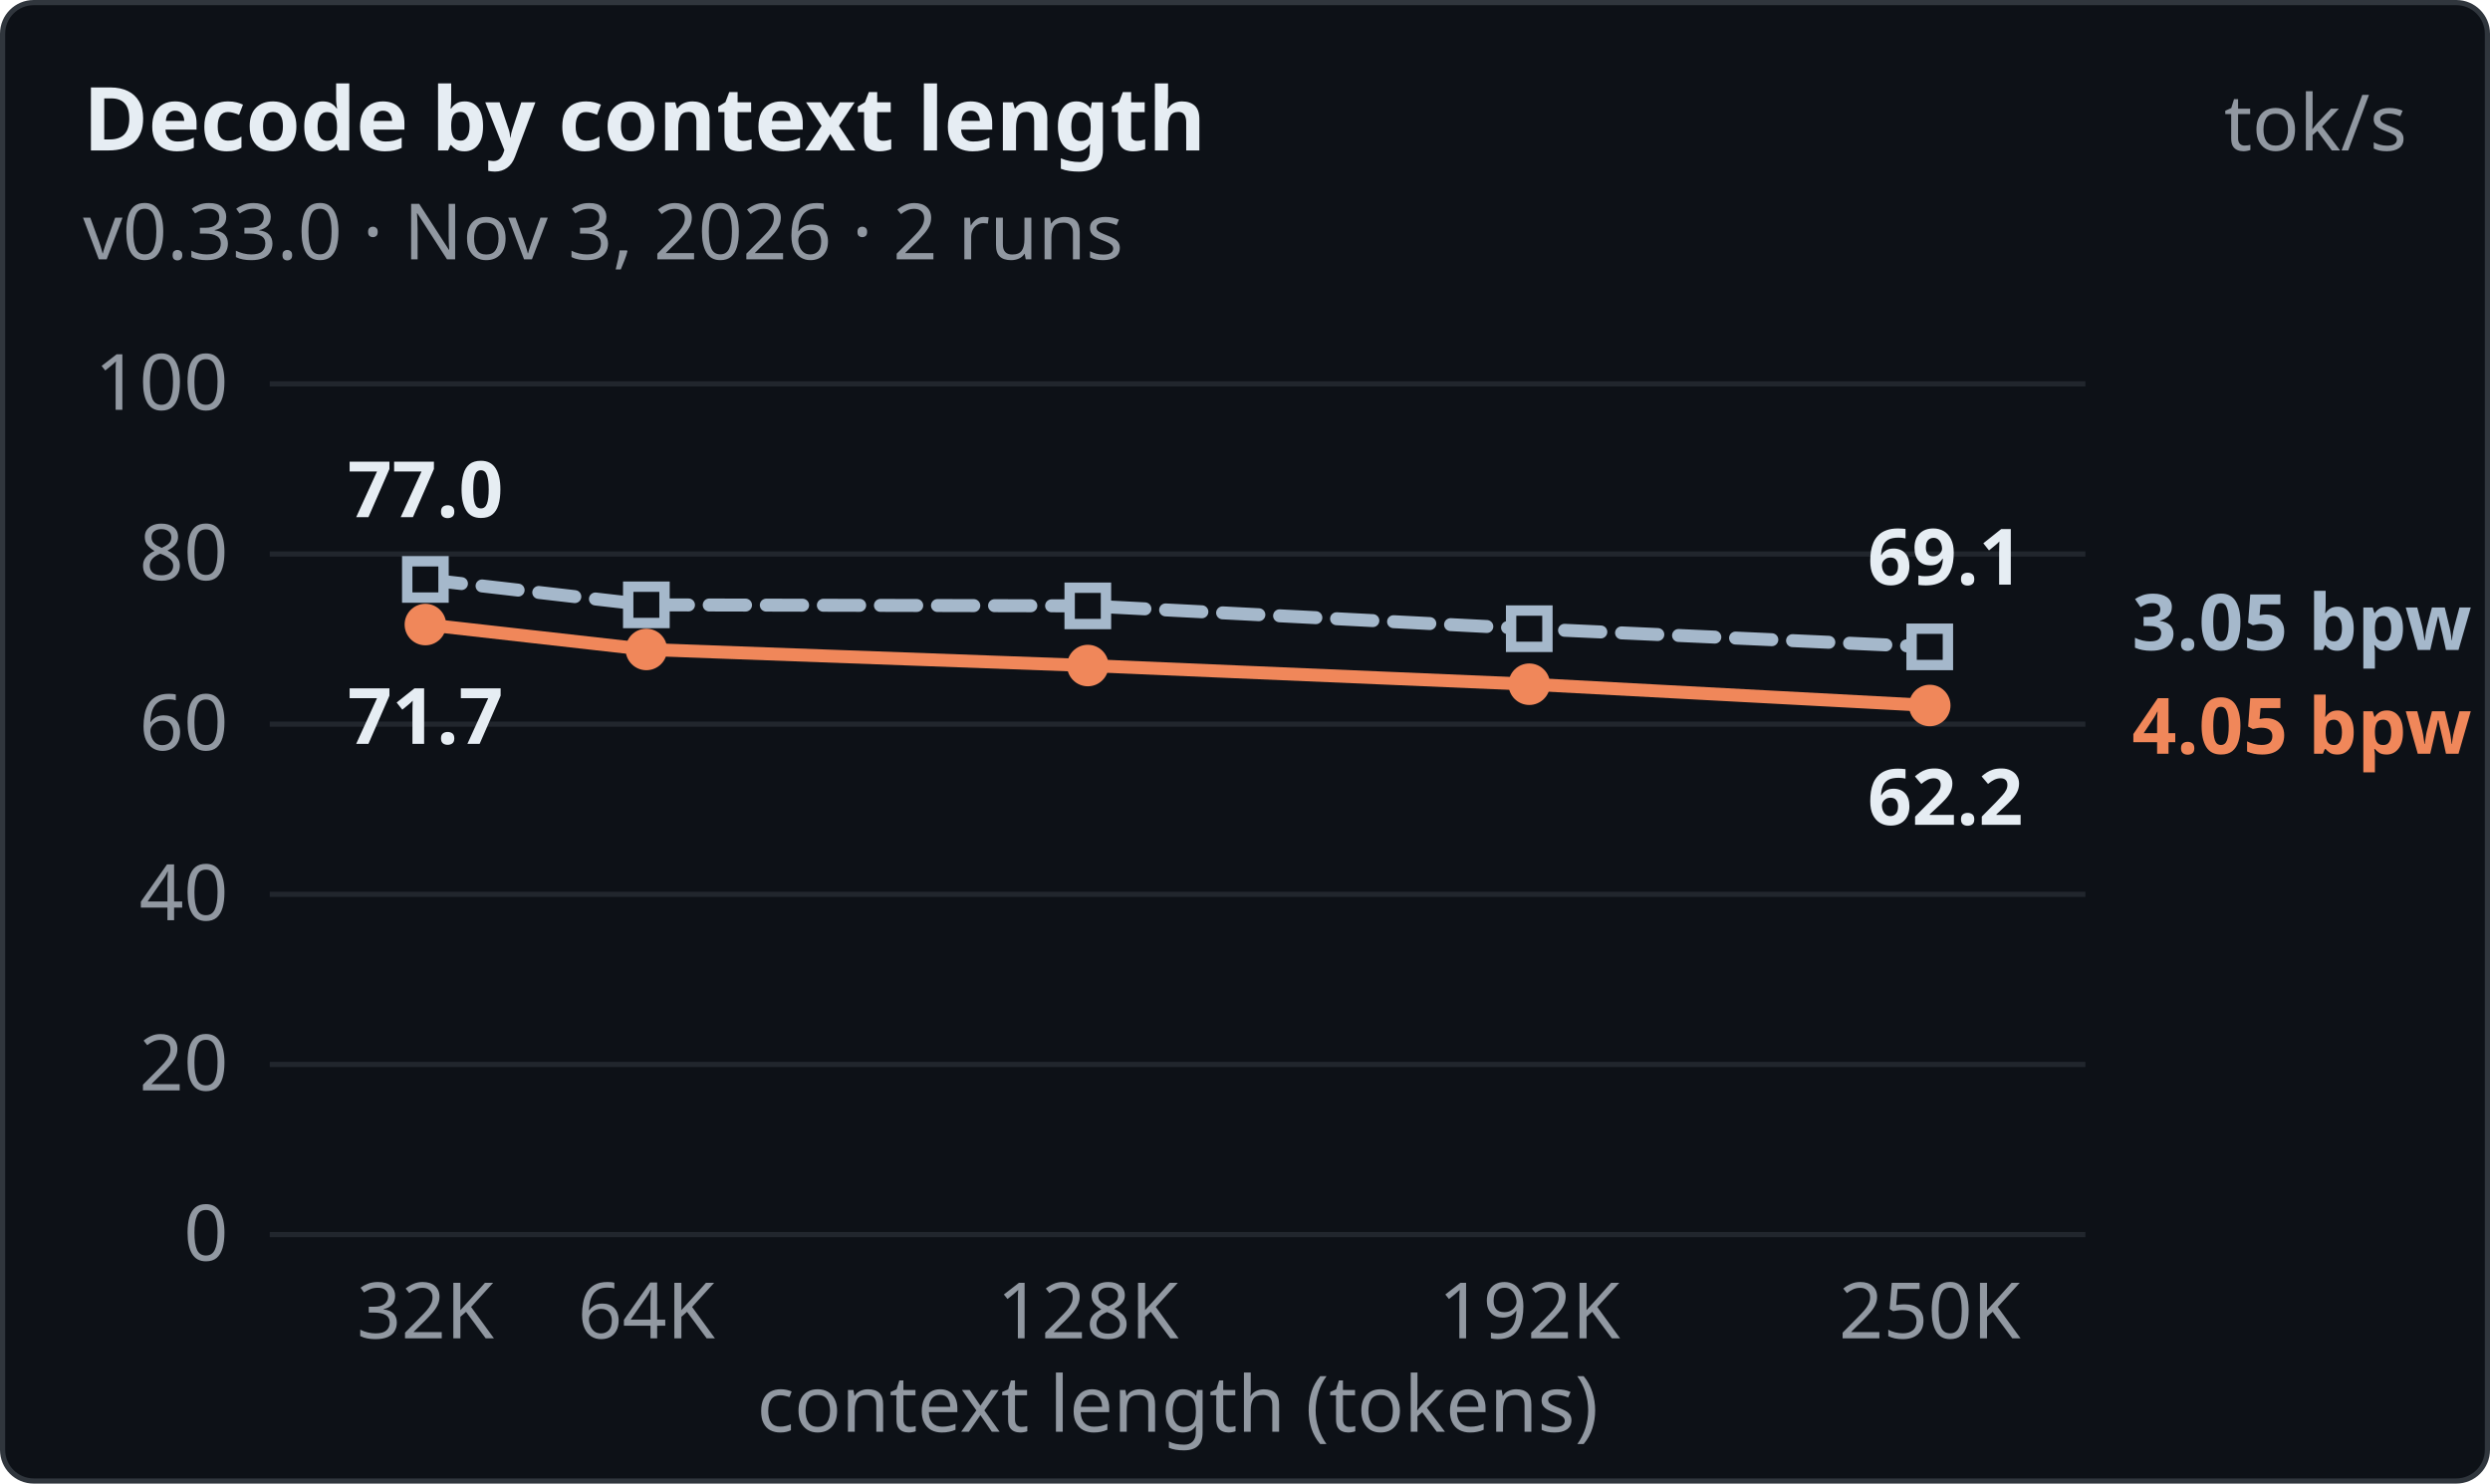
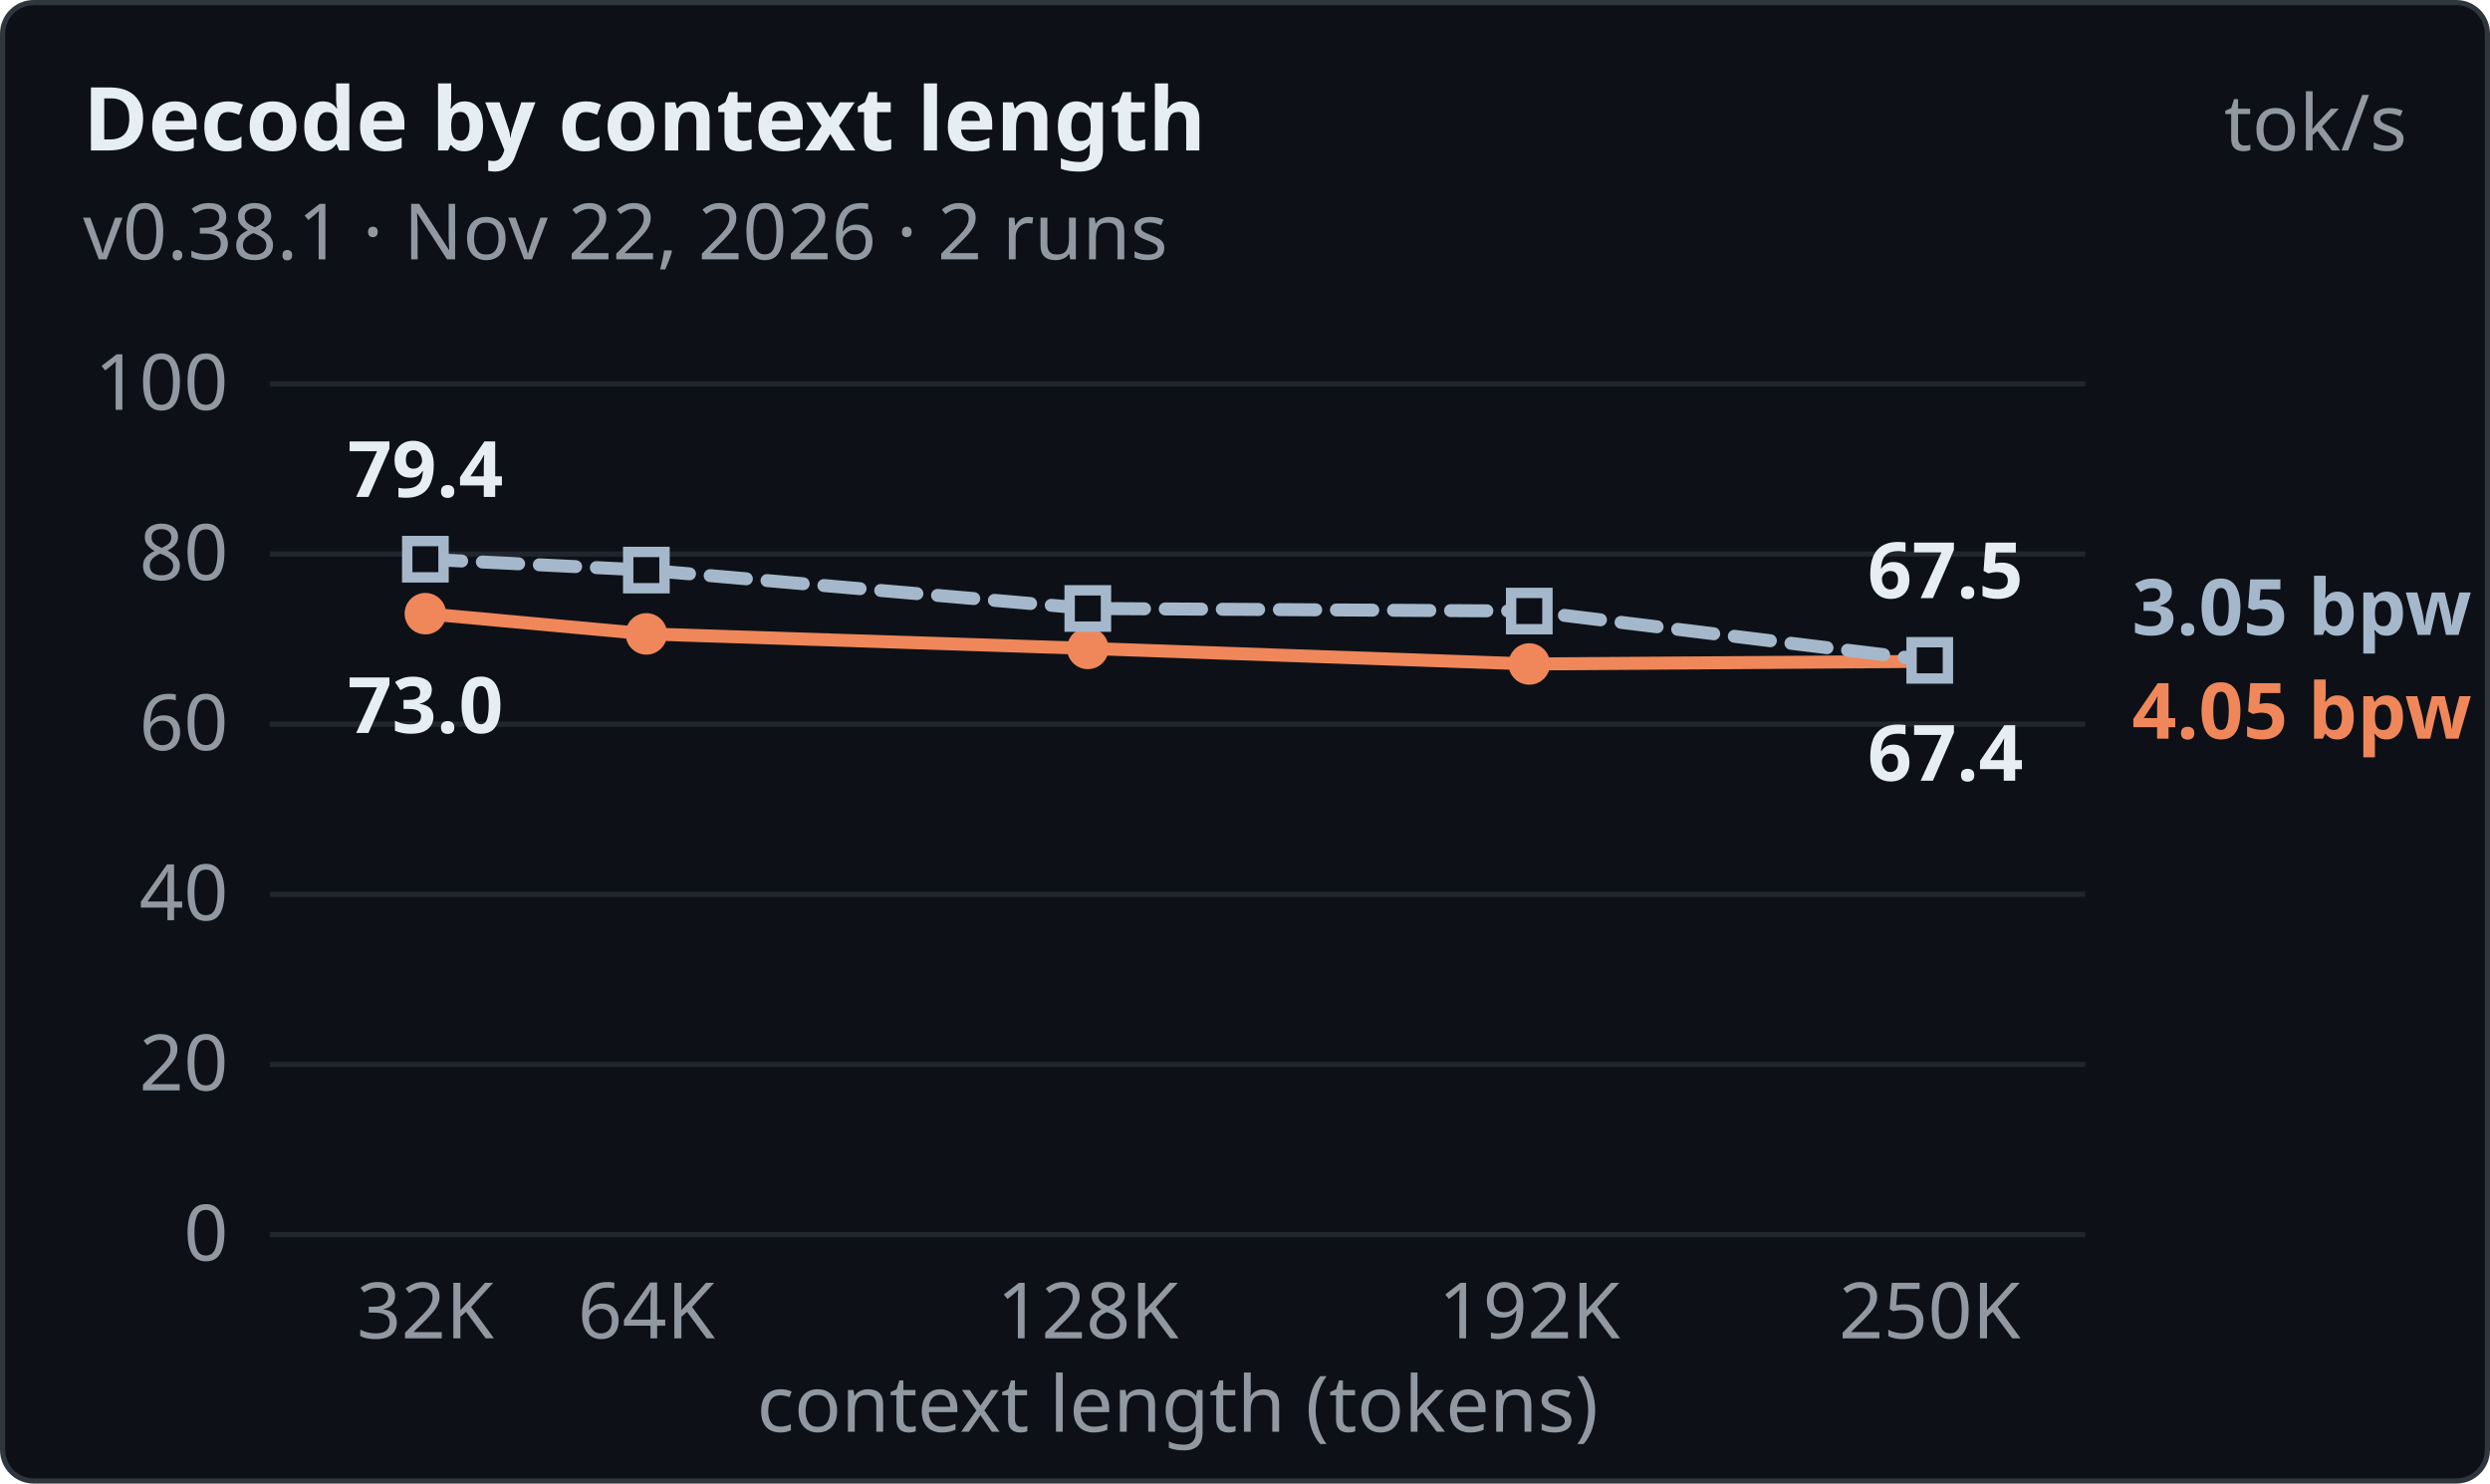
- <svg xmlns="http://www.w3.org/2000/svg" viewBox="0 0 480 286" width="480" height="286" role="img" aria-label="Line chart: Decode by context length, in tokens per second: 4.05 bpw from 71.7 at 32K to 62.2 at 250K; 3.05 bpw from 77.0 at 32K to 69.1 at 250K. v0.33.0, Nov 3, 2026." font-family="-apple-system,BlinkMacSystemFont,'Segoe UI','Noto Sans',Helvetica,Arial,sans-serif">
+ <svg xmlns="http://www.w3.org/2000/svg" viewBox="0 0 480 286" width="480" height="286" role="img" aria-label="Line chart: Decode by context length, in tokens per second: 4.05 bpw from 73.0 at 32K to 67.4 at 250K; 3.05 bpw from 79.4 at 32K to 67.5 at 250K. v0.38.1, Nov 22, 2026." font-family="-apple-system,BlinkMacSystemFont,'Segoe UI','Noto Sans',Helvetica,Arial,sans-serif">
  <rect x="0.5" y="0.5" width="479" height="285" rx="6" fill="#0d1117" stroke="#30363d" />
  <text x="16" y="29" font-size="17" font-weight="600" fill="#e6edf3">Decode by context length</text>
-   <text x="16" y="50" font-size="15" fill="#9198a1">v0.33.0 · Nov 3, 2026 · 2 runs</text>
+   <text x="16" y="50" font-size="15" fill="#9198a1">v0.38.1 · Nov 22, 2026 · 2 runs</text>
  <line x1="52" y1="238.0" x2="402" y2="238.0" stroke="#21262d" stroke-width="1" />
  <text x="44" y="243.0" font-size="15" text-anchor="end" fill="#9198a1">0</text>
  <line x1="52" y1="205.2" x2="402" y2="205.2" stroke="#21262d" stroke-width="1" />
  <text x="44" y="210.2" font-size="15" text-anchor="end" fill="#9198a1">20</text>
  <line x1="52" y1="172.4" x2="402" y2="172.4" stroke="#21262d" stroke-width="1" />
  <text x="44" y="177.4" font-size="15" text-anchor="end" fill="#9198a1">40</text>
  <line x1="52" y1="139.6" x2="402" y2="139.6" stroke="#21262d" stroke-width="1" />
  <text x="44" y="144.6" font-size="15" text-anchor="end" fill="#9198a1">60</text>
  <line x1="52" y1="106.8" x2="402" y2="106.8" stroke="#21262d" stroke-width="1" />
  <text x="44" y="111.8" font-size="15" text-anchor="end" fill="#9198a1">80</text>
  <line x1="52" y1="74.0" x2="402" y2="74.0" stroke="#21262d" stroke-width="1" />
  <text x="44" y="79.0" font-size="15" text-anchor="end" fill="#9198a1">100</text>
  <text x="464" y="29" font-size="15" text-anchor="end" fill="#9198a1">tok/s</text>
  <text x="82.0" y="258" font-size="15" text-anchor="middle" fill="#9198a1">32K</text>
  <text x="124.6" y="258" font-size="15" text-anchor="middle" fill="#9198a1">64K</text>
  <text x="209.7" y="258" font-size="15" text-anchor="middle" fill="#9198a1">128K</text>
  <text x="294.8" y="258" font-size="15" text-anchor="middle" fill="#9198a1">192K</text>
  <text x="372.0" y="258" font-size="15" text-anchor="middle" fill="#9198a1">250K</text>
  <text x="227.0" y="276" font-size="15" text-anchor="middle" fill="#9198a1">context length (tokens)</text>
-   <polyline points="82.0,120.4 124.6,125.2 209.7,128.3 294.8,131.9 372.0,136.0" fill="none" stroke="#f0875a" stroke-width="2.5" stroke-linejoin="round" stroke-linecap="round" />
-   <circle cx="82.0" cy="120.4" r="4" fill="#f0875a" />
-   <circle cx="124.6" cy="125.2" r="4" fill="#f0875a" />
-   <circle cx="209.7" cy="128.3" r="4" fill="#f0875a" />
-   <circle cx="294.8" cy="131.9" r="4" fill="#f0875a" />
-   <circle cx="372.0" cy="136.0" r="4" fill="#f0875a" />
-   <text x="82.0" y="143.4" font-size="15" font-weight="600" text-anchor="middle" fill="#e6edf3">71.7</text>
-   <text x="360.0" y="159.0" font-size="15" font-weight="600" text-anchor="start" fill="#e6edf3">62.2</text>
-   <text x="411" y="145.3" font-size="15" font-weight="600" fill="#f0875a">4.05 bpw</text>
-   <polyline points="82.0,111.7 124.6,116.6 209.7,116.8 294.8,121.2 372.0,124.7" fill="none" stroke="#a5b8cb" stroke-width="2.5" stroke-linejoin="round" stroke-linecap="round" stroke-dasharray="7 4" />
-   <rect x="78.5" y="108.2" width="7" height="7" fill="#0d1117" stroke="#a5b8cb" stroke-width="2" />
-   <rect x="121.1" y="113.1" width="7" height="7" fill="#0d1117" stroke="#a5b8cb" stroke-width="2" />
-   <rect x="206.2" y="113.3" width="7" height="7" fill="#0d1117" stroke="#a5b8cb" stroke-width="2" />
-   <rect x="291.3" y="117.7" width="7" height="7" fill="#0d1117" stroke="#a5b8cb" stroke-width="2" />
-   <rect x="368.5" y="121.2" width="7" height="7" fill="#0d1117" stroke="#a5b8cb" stroke-width="2" />
-   <text x="82.0" y="99.7" font-size="15" font-weight="600" text-anchor="middle" fill="#e6edf3">77.0</text>
-   <text x="360.0" y="112.7" font-size="15" font-weight="600" text-anchor="start" fill="#e6edf3">69.1</text>
-   <text x="411" y="125.3" font-size="15" font-weight="600" fill="#a5b8cb">3.05 bpw</text>
+   <polyline points="82.0,118.3 124.6,122.2 209.7,125.0 294.8,128.0 372.0,127.5" fill="none" stroke="#f0875a" stroke-width="2.5" stroke-linejoin="round" stroke-linecap="round" />
+   <circle cx="82.0" cy="118.3" r="4" fill="#f0875a" />
+   <circle cx="124.6" cy="122.2" r="4" fill="#f0875a" />
+   <circle cx="209.7" cy="125.0" r="4" fill="#f0875a" />
+   <circle cx="294.8" cy="128.0" r="4" fill="#f0875a" />
+   <circle cx="372.0" cy="127.5" r="4" fill="#f0875a" />
+   <text x="82.0" y="141.3" font-size="15" font-weight="600" text-anchor="middle" fill="#e6edf3">73.0</text>
+   <text x="360.0" y="150.5" font-size="15" font-weight="600" text-anchor="start" fill="#e6edf3">67.4</text>
+   <text x="411" y="142.4" font-size="15" font-weight="600" fill="#f0875a">4.05 bpw</text>
+   <polyline points="82.0,107.8 124.6,109.9 209.7,117.3 294.8,117.8 372.0,127.3" fill="none" stroke="#a5b8cb" stroke-width="2.5" stroke-linejoin="round" stroke-linecap="round" stroke-dasharray="7 4" />
+   <rect x="78.5" y="104.3" width="7" height="7" fill="#0d1117" stroke="#a5b8cb" stroke-width="2" />
+   <rect x="121.1" y="106.4" width="7" height="7" fill="#0d1117" stroke="#a5b8cb" stroke-width="2" />
+   <rect x="206.2" y="113.8" width="7" height="7" fill="#0d1117" stroke="#a5b8cb" stroke-width="2" />
+   <rect x="291.3" y="114.3" width="7" height="7" fill="#0d1117" stroke="#a5b8cb" stroke-width="2" />
+   <rect x="368.5" y="123.8" width="7" height="7" fill="#0d1117" stroke="#a5b8cb" stroke-width="2" />
+   <text x="82.0" y="95.8" font-size="15" font-weight="600" text-anchor="middle" fill="#e6edf3">79.4</text>
+   <text x="360.0" y="115.3" font-size="15" font-weight="600" text-anchor="start" fill="#e6edf3">67.5</text>
+   <text x="411" y="122.4" font-size="15" font-weight="600" fill="#a5b8cb">3.05 bpw</text>
</svg>
